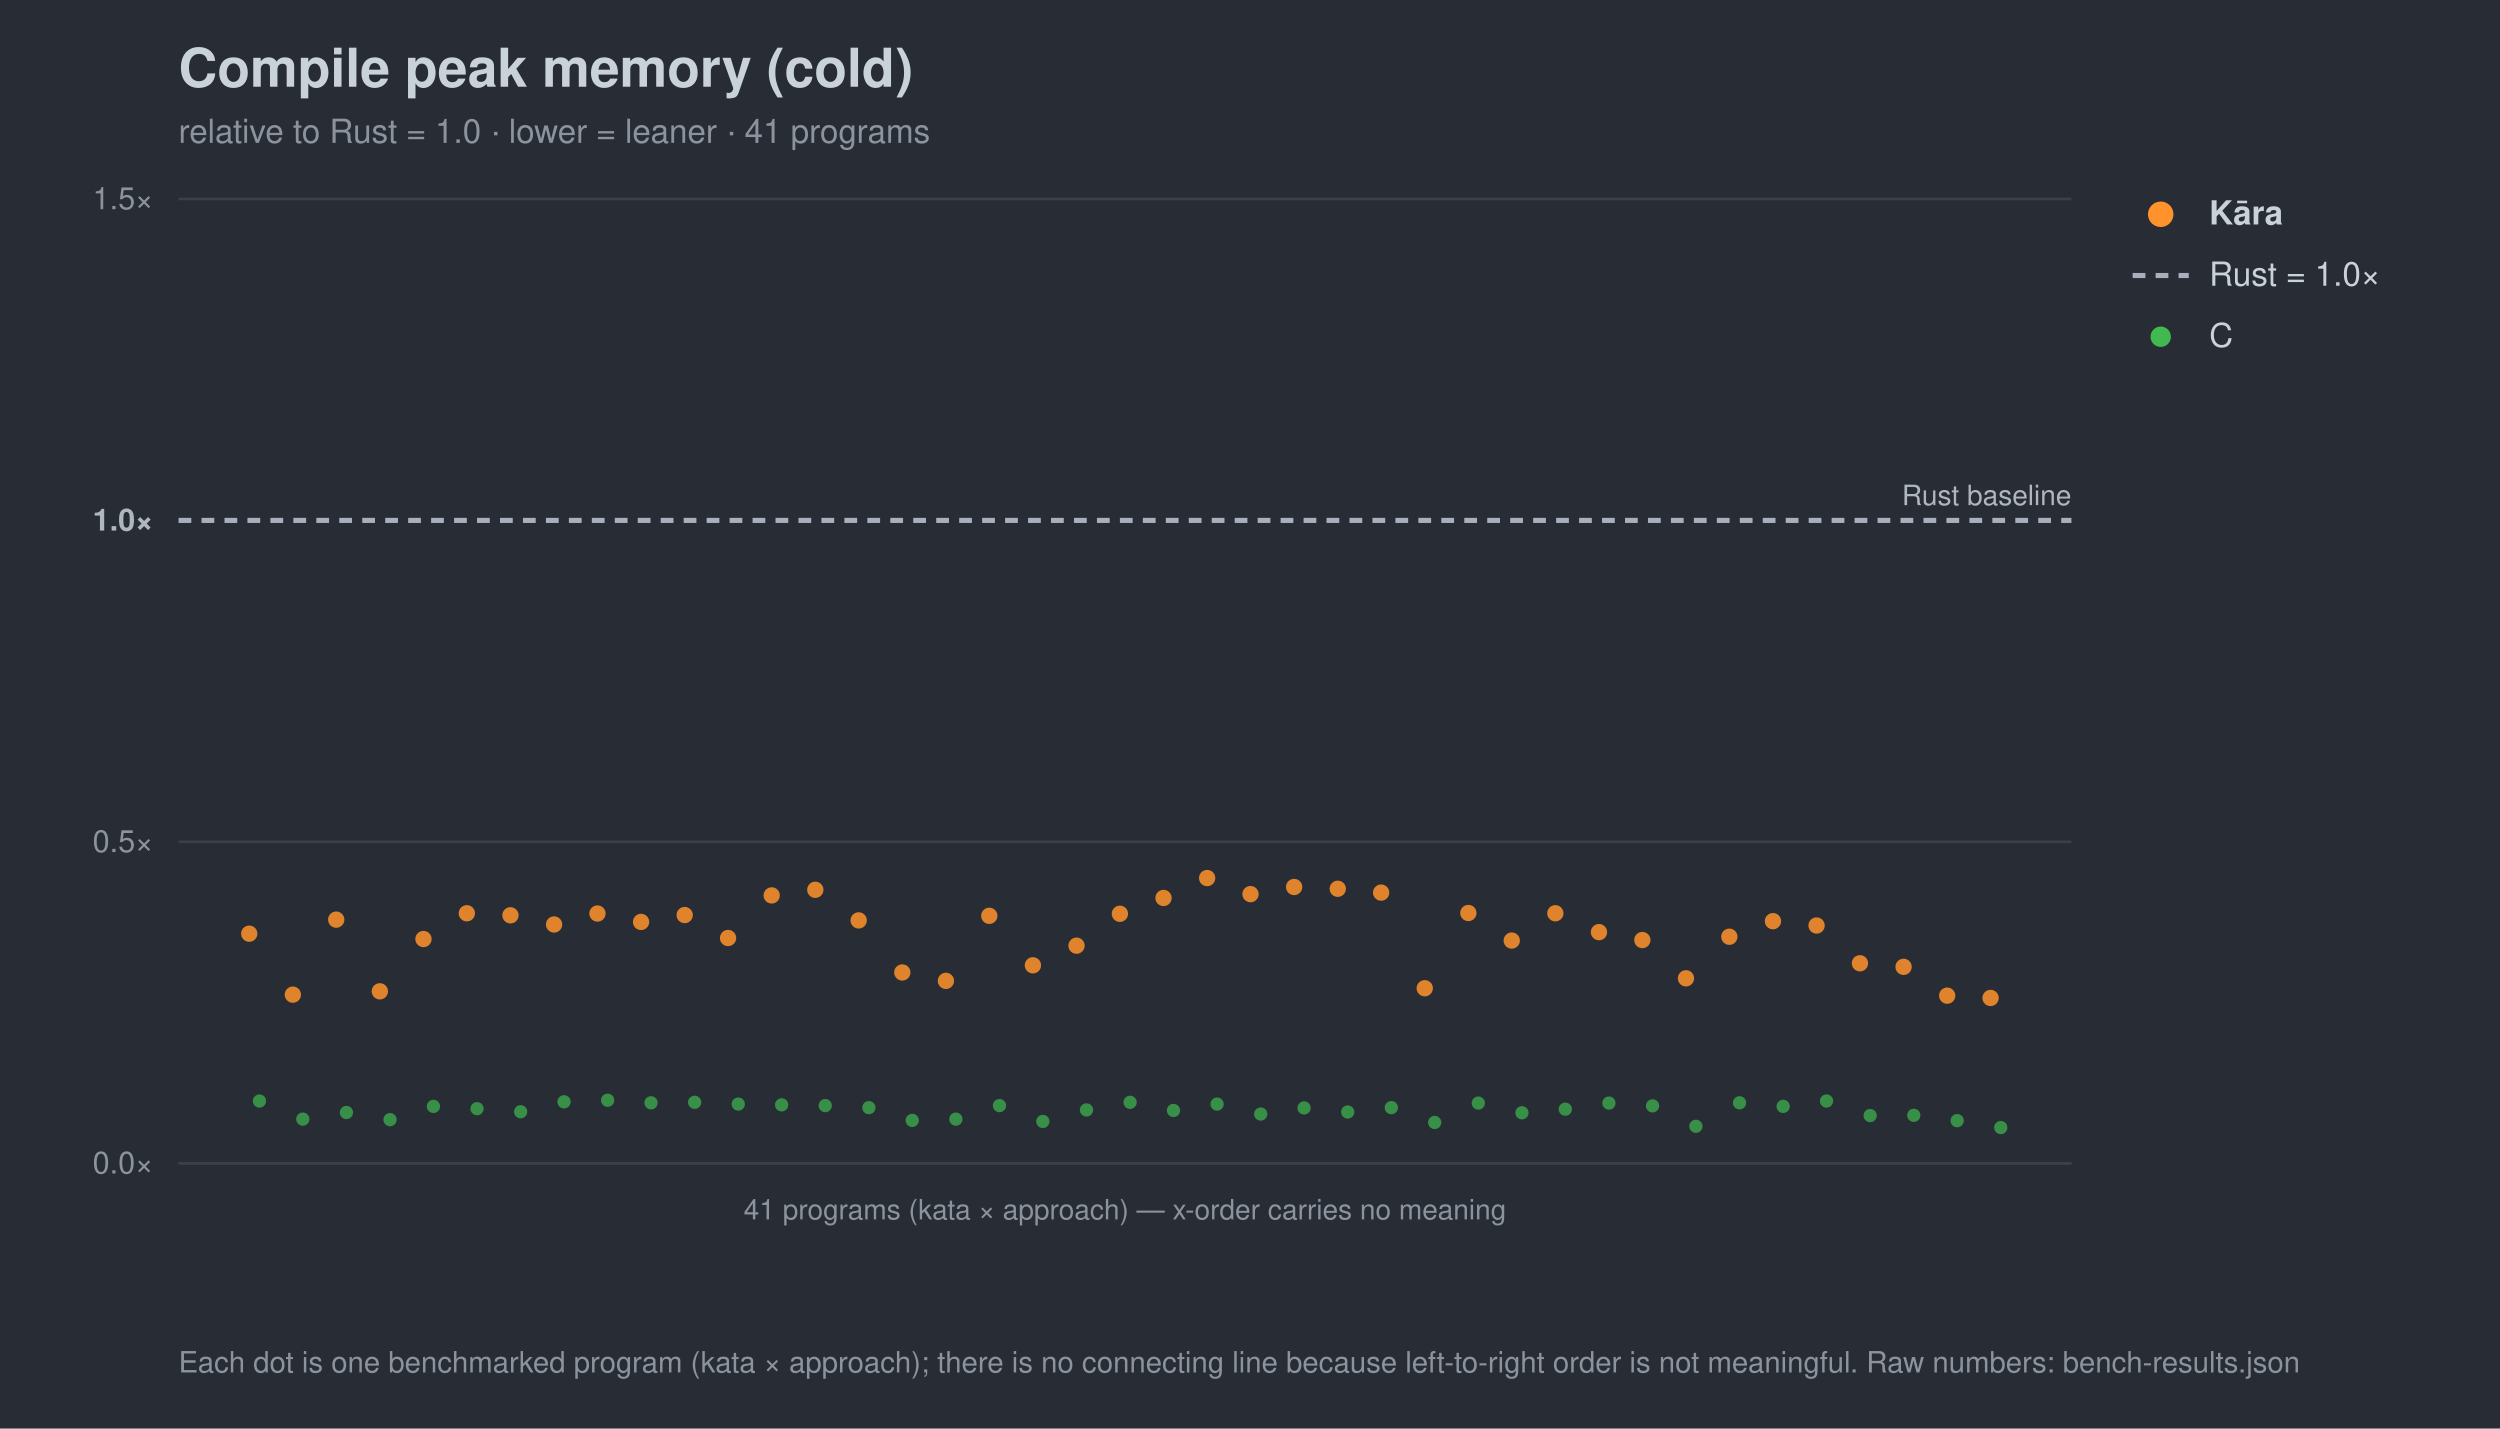
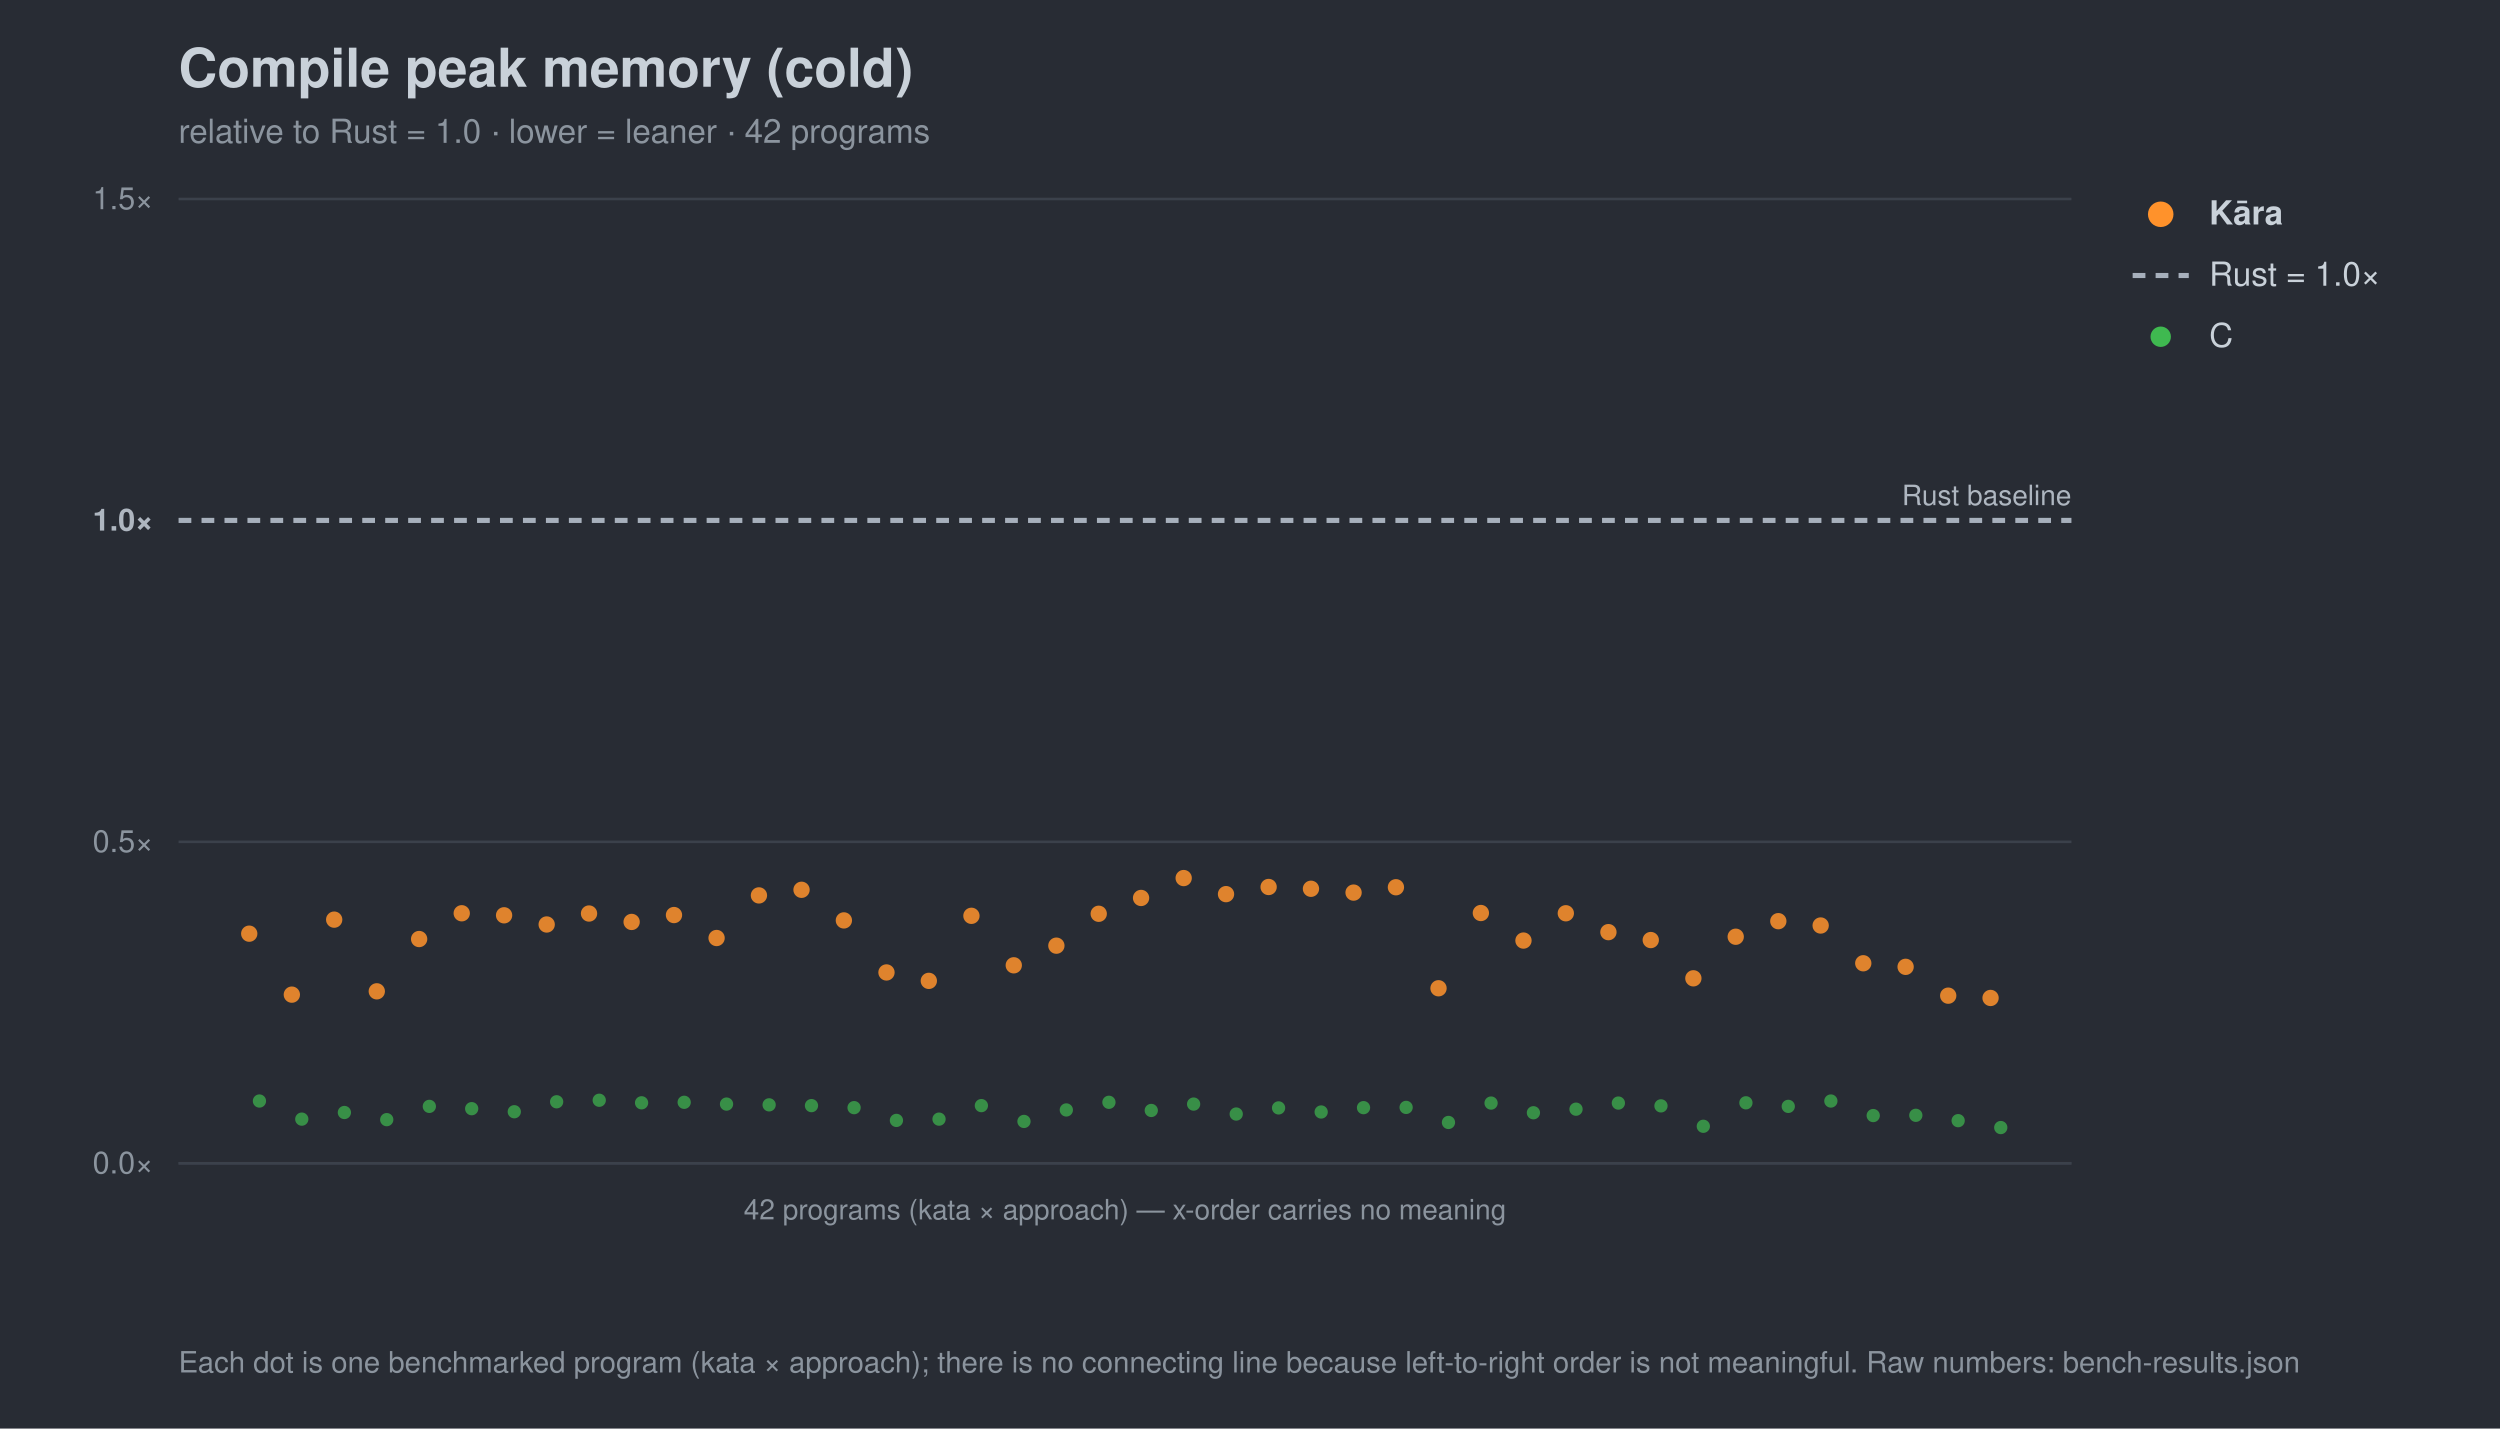
<svg xmlns="http://www.w3.org/2000/svg" width="980" height="560" viewBox="0 0 980 560" font-family="-apple-system,Segoe UI,Helvetica,Arial,sans-serif">
  <rect width="980" height="560" fill="#282c34" />
  <text x="70" y="34" font-size="21" font-weight="700" fill="#c9d1d9">Compile peak memory (cold)</text>
-   <text x="70" y="56" font-size="13" fill="#8b949e">relative to Rust = 1.0 · lower = leaner · 41 programs</text>
+   <text x="70" y="56" font-size="13" fill="#8b949e">relative to Rust = 1.0 · lower = leaner · 42 programs</text>
  <line x1="70" y1="456.0" x2="812" y2="456.0" stroke="#3b414b" stroke-width="1" />
  <text x="60" y="460.0" font-size="12" text-anchor="end" fill="#8b949e">0.0×</text>
  <line x1="70" y1="330.0" x2="812" y2="330.0" stroke="#3b414b" stroke-width="1" />
  <text x="60" y="334.0" font-size="12" text-anchor="end" fill="#8b949e">0.5×</text>
  <line x1="70" y1="204.0" x2="812" y2="204.0" stroke="#a7b0bc" stroke-width="2" stroke-dasharray="5 4" />
  <text x="60" y="208.0" font-size="12" text-anchor="end" fill="#aeb6c0" font-weight="700">1.0×</text>
  <line x1="70" y1="78.0" x2="812" y2="78.0" stroke="#3b414b" stroke-width="1" />
  <text x="60" y="82.0" font-size="12" text-anchor="end" fill="#8b949e">1.5×</text>
  <text x="812" y="198.0" font-size="11" text-anchor="end" fill="#aeb6c0">Rust baseline</text>
  <line x1="70" y1="456" x2="812" y2="456" stroke="#3b414b" />
-   <text x="441.0" y="478" font-size="11" text-anchor="middle" fill="#8b949e">41 programs (kata × approach) — x-order carries no meaning</text>
+   <text x="441.0" y="478" font-size="11" text-anchor="middle" fill="#8b949e">42 programs (kata × approach) — x-order carries no meaning</text>
  <circle cx="101.7" cy="431.6" r="2.6" fill="#3fb950" opacity="0.7" />
-   <circle cx="118.7" cy="438.7" r="2.6" fill="#3fb950" opacity="0.7" />
-   <circle cx="135.8" cy="436.1" r="2.6" fill="#3fb950" opacity="0.7" />
-   <circle cx="152.9" cy="438.9" r="2.6" fill="#3fb950" opacity="0.7" />
-   <circle cx="169.9" cy="433.7" r="2.6" fill="#3fb950" opacity="0.7" />
-   <circle cx="187.0" cy="434.6" r="2.6" fill="#3fb950" opacity="0.7" />
-   <circle cx="204.1" cy="435.8" r="2.6" fill="#3fb950" opacity="0.7" />
-   <circle cx="221.1" cy="431.9" r="2.6" fill="#3fb950" opacity="0.7" />
-   <circle cx="238.2" cy="431.3" r="2.6" fill="#3fb950" opacity="0.7" />
-   <circle cx="255.2" cy="432.3" r="2.6" fill="#3fb950" opacity="0.7" />
-   <circle cx="272.3" cy="432.1" r="2.6" fill="#3fb950" opacity="0.7" />
-   <circle cx="289.4" cy="432.8" r="2.6" fill="#3fb950" opacity="0.7" />
-   <circle cx="306.4" cy="433.1" r="2.6" fill="#3fb950" opacity="0.7" />
-   <circle cx="323.5" cy="433.4" r="2.6" fill="#3fb950" opacity="0.7" />
-   <circle cx="340.6" cy="434.2" r="2.6" fill="#3fb950" opacity="0.7" />
-   <circle cx="357.6" cy="439.2" r="2.6" fill="#3fb950" opacity="0.7" />
-   <circle cx="374.7" cy="438.7" r="2.6" fill="#3fb950" opacity="0.7" />
-   <circle cx="391.8" cy="433.4" r="2.6" fill="#3fb950" opacity="0.7" />
-   <circle cx="408.8" cy="439.6" r="2.6" fill="#3fb950" opacity="0.7" />
-   <circle cx="425.9" cy="435.1" r="2.6" fill="#3fb950" opacity="0.7" />
-   <circle cx="443.0" cy="432.1" r="2.6" fill="#3fb950" opacity="0.7" />
-   <circle cx="460.0" cy="435.3" r="2.6" fill="#3fb950" opacity="0.7" />
-   <circle cx="477.1" cy="432.8" r="2.6" fill="#3fb950" opacity="0.7" />
-   <circle cx="494.2" cy="436.7" r="2.6" fill="#3fb950" opacity="0.7" />
-   <circle cx="511.2" cy="434.3" r="2.6" fill="#3fb950" opacity="0.7" />
-   <circle cx="528.3" cy="435.9" r="2.6" fill="#3fb950" opacity="0.7" />
-   <circle cx="545.4" cy="434.2" r="2.6" fill="#3fb950" opacity="0.7" />
-   <circle cx="562.4" cy="440.0" r="2.6" fill="#3fb950" opacity="0.7" />
-   <circle cx="579.5" cy="432.4" r="2.6" fill="#3fb950" opacity="0.7" />
-   <circle cx="596.6" cy="436.2" r="2.6" fill="#3fb950" opacity="0.7" />
-   <circle cx="613.6" cy="434.8" r="2.6" fill="#3fb950" opacity="0.7" />
-   <circle cx="630.7" cy="432.4" r="2.6" fill="#3fb950" opacity="0.7" />
-   <circle cx="647.8" cy="433.5" r="2.6" fill="#3fb950" opacity="0.7" />
-   <circle cx="664.8" cy="441.5" r="2.6" fill="#3fb950" opacity="0.7" />
-   <circle cx="681.9" cy="432.3" r="2.6" fill="#3fb950" opacity="0.7" />
-   <circle cx="699.0" cy="433.7" r="2.6" fill="#3fb950" opacity="0.7" />
-   <circle cx="716.0" cy="431.6" r="2.6" fill="#3fb950" opacity="0.7" />
-   <circle cx="733.1" cy="437.3" r="2.6" fill="#3fb950" opacity="0.7" />
-   <circle cx="750.2" cy="437.2" r="2.6" fill="#3fb950" opacity="0.7" />
-   <circle cx="767.2" cy="439.3" r="2.6" fill="#3fb950" opacity="0.7" />
+   <circle cx="118.3" cy="438.7" r="2.6" fill="#3fb950" opacity="0.7" />
+   <circle cx="135.0" cy="436.1" r="2.6" fill="#3fb950" opacity="0.7" />
+   <circle cx="151.6" cy="438.9" r="2.6" fill="#3fb950" opacity="0.7" />
+   <circle cx="168.3" cy="433.7" r="2.6" fill="#3fb950" opacity="0.7" />
+   <circle cx="184.9" cy="434.6" r="2.6" fill="#3fb950" opacity="0.7" />
+   <circle cx="201.6" cy="435.8" r="2.6" fill="#3fb950" opacity="0.7" />
+   <circle cx="218.2" cy="431.9" r="2.6" fill="#3fb950" opacity="0.7" />
+   <circle cx="234.9" cy="431.3" r="2.6" fill="#3fb950" opacity="0.7" />
+   <circle cx="251.5" cy="432.3" r="2.6" fill="#3fb950" opacity="0.7" />
+   <circle cx="268.2" cy="432.1" r="2.6" fill="#3fb950" opacity="0.7" />
+   <circle cx="284.8" cy="432.8" r="2.6" fill="#3fb950" opacity="0.7" />
+   <circle cx="301.5" cy="433.1" r="2.6" fill="#3fb950" opacity="0.7" />
+   <circle cx="318.1" cy="433.4" r="2.6" fill="#3fb950" opacity="0.7" />
+   <circle cx="334.8" cy="434.2" r="2.6" fill="#3fb950" opacity="0.7" />
+   <circle cx="351.4" cy="439.2" r="2.6" fill="#3fb950" opacity="0.7" />
+   <circle cx="368.1" cy="438.7" r="2.6" fill="#3fb950" opacity="0.7" />
+   <circle cx="384.7" cy="433.4" r="2.6" fill="#3fb950" opacity="0.7" />
+   <circle cx="401.4" cy="439.6" r="2.6" fill="#3fb950" opacity="0.7" />
+   <circle cx="418.0" cy="435.1" r="2.6" fill="#3fb950" opacity="0.7" />
+   <circle cx="434.7" cy="432.1" r="2.6" fill="#3fb950" opacity="0.7" />
+   <circle cx="451.3" cy="435.3" r="2.6" fill="#3fb950" opacity="0.7" />
+   <circle cx="467.9" cy="432.8" r="2.6" fill="#3fb950" opacity="0.7" />
+   <circle cx="484.6" cy="436.7" r="2.6" fill="#3fb950" opacity="0.7" />
+   <circle cx="501.2" cy="434.3" r="2.6" fill="#3fb950" opacity="0.7" />
+   <circle cx="517.9" cy="435.9" r="2.6" fill="#3fb950" opacity="0.7" />
+   <circle cx="534.5" cy="434.2" r="2.6" fill="#3fb950" opacity="0.7" />
+   <circle cx="551.2" cy="434.1" r="2.6" fill="#3fb950" opacity="0.7" />
+   <circle cx="567.8" cy="440.0" r="2.6" fill="#3fb950" opacity="0.7" />
+   <circle cx="584.5" cy="432.4" r="2.6" fill="#3fb950" opacity="0.7" />
+   <circle cx="601.1" cy="436.2" r="2.6" fill="#3fb950" opacity="0.7" />
+   <circle cx="617.8" cy="434.8" r="2.6" fill="#3fb950" opacity="0.7" />
+   <circle cx="634.4" cy="432.4" r="2.6" fill="#3fb950" opacity="0.7" />
+   <circle cx="651.1" cy="433.5" r="2.6" fill="#3fb950" opacity="0.7" />
+   <circle cx="667.7" cy="441.5" r="2.6" fill="#3fb950" opacity="0.7" />
+   <circle cx="684.4" cy="432.3" r="2.6" fill="#3fb950" opacity="0.7" />
+   <circle cx="701.0" cy="433.7" r="2.6" fill="#3fb950" opacity="0.7" />
+   <circle cx="717.7" cy="431.6" r="2.6" fill="#3fb950" opacity="0.7" />
+   <circle cx="734.3" cy="437.3" r="2.6" fill="#3fb950" opacity="0.7" />
+   <circle cx="751.0" cy="437.2" r="2.6" fill="#3fb950" opacity="0.7" />
+   <circle cx="767.6" cy="439.3" r="2.6" fill="#3fb950" opacity="0.7" />
  <circle cx="784.3" cy="442.0" r="2.6" fill="#3fb950" opacity="0.7" />
  <circle cx="97.7" cy="366.0" r="3.2" fill="#ff922b" opacity="0.85" />
-   <circle cx="114.8" cy="389.9" r="3.2" fill="#ff922b" opacity="0.85" />
-   <circle cx="131.8" cy="360.5" r="3.2" fill="#ff922b" opacity="0.85" />
-   <circle cx="148.9" cy="388.6" r="3.2" fill="#ff922b" opacity="0.85" />
-   <circle cx="166.0" cy="368.1" r="3.2" fill="#ff922b" opacity="0.85" />
-   <circle cx="183.0" cy="358.0" r="3.2" fill="#ff922b" opacity="0.85" />
-   <circle cx="200.1" cy="358.8" r="3.2" fill="#ff922b" opacity="0.85" />
-   <circle cx="217.2" cy="362.4" r="3.2" fill="#ff922b" opacity="0.85" />
-   <circle cx="234.2" cy="358.1" r="3.2" fill="#ff922b" opacity="0.85" />
-   <circle cx="251.3" cy="361.4" r="3.2" fill="#ff922b" opacity="0.85" />
-   <circle cx="268.4" cy="358.7" r="3.2" fill="#ff922b" opacity="0.85" />
-   <circle cx="285.4" cy="367.7" r="3.2" fill="#ff922b" opacity="0.85" />
-   <circle cx="302.5" cy="351.0" r="3.2" fill="#ff922b" opacity="0.85" />
-   <circle cx="319.6" cy="348.8" r="3.2" fill="#ff922b" opacity="0.85" />
-   <circle cx="336.6" cy="360.8" r="3.2" fill="#ff922b" opacity="0.85" />
-   <circle cx="353.7" cy="381.2" r="3.2" fill="#ff922b" opacity="0.85" />
-   <circle cx="370.8" cy="384.5" r="3.2" fill="#ff922b" opacity="0.85" />
-   <circle cx="387.8" cy="359.0" r="3.2" fill="#ff922b" opacity="0.85" />
-   <circle cx="404.9" cy="378.4" r="3.2" fill="#ff922b" opacity="0.85" />
-   <circle cx="422.0" cy="370.7" r="3.2" fill="#ff922b" opacity="0.85" />
-   <circle cx="439.0" cy="358.2" r="3.2" fill="#ff922b" opacity="0.85" />
-   <circle cx="456.1" cy="352.0" r="3.2" fill="#ff922b" opacity="0.85" />
-   <circle cx="473.2" cy="344.2" r="3.2" fill="#ff922b" opacity="0.85" />
-   <circle cx="490.2" cy="350.5" r="3.2" fill="#ff922b" opacity="0.85" />
-   <circle cx="507.3" cy="347.7" r="3.2" fill="#ff922b" opacity="0.85" />
-   <circle cx="524.4" cy="348.4" r="3.2" fill="#ff922b" opacity="0.85" />
-   <circle cx="541.4" cy="349.9" r="3.2" fill="#ff922b" opacity="0.85" />
-   <circle cx="558.5" cy="387.4" r="3.2" fill="#ff922b" opacity="0.85" />
-   <circle cx="575.6" cy="357.9" r="3.2" fill="#ff922b" opacity="0.85" />
-   <circle cx="592.6" cy="368.7" r="3.2" fill="#ff922b" opacity="0.85" />
-   <circle cx="609.7" cy="358.0" r="3.2" fill="#ff922b" opacity="0.85" />
-   <circle cx="626.8" cy="365.4" r="3.2" fill="#ff922b" opacity="0.85" />
-   <circle cx="643.8" cy="368.5" r="3.2" fill="#ff922b" opacity="0.85" />
-   <circle cx="660.9" cy="383.5" r="3.2" fill="#ff922b" opacity="0.85" />
-   <circle cx="677.9" cy="367.2" r="3.2" fill="#ff922b" opacity="0.85" />
-   <circle cx="695.0" cy="361.1" r="3.2" fill="#ff922b" opacity="0.85" />
-   <circle cx="712.1" cy="362.8" r="3.2" fill="#ff922b" opacity="0.85" />
-   <circle cx="729.1" cy="377.6" r="3.2" fill="#ff922b" opacity="0.85" />
-   <circle cx="746.2" cy="379.0" r="3.2" fill="#ff922b" opacity="0.85" />
-   <circle cx="763.3" cy="390.3" r="3.2" fill="#ff922b" opacity="0.85" />
+   <circle cx="114.4" cy="389.9" r="3.2" fill="#ff922b" opacity="0.85" />
+   <circle cx="131.0" cy="360.5" r="3.2" fill="#ff922b" opacity="0.85" />
+   <circle cx="147.7" cy="388.6" r="3.2" fill="#ff922b" opacity="0.85" />
+   <circle cx="164.3" cy="368.1" r="3.2" fill="#ff922b" opacity="0.85" />
+   <circle cx="181.0" cy="358.0" r="3.2" fill="#ff922b" opacity="0.85" />
+   <circle cx="197.6" cy="358.8" r="3.2" fill="#ff922b" opacity="0.85" />
+   <circle cx="214.3" cy="362.4" r="3.2" fill="#ff922b" opacity="0.85" />
+   <circle cx="230.9" cy="358.1" r="3.2" fill="#ff922b" opacity="0.85" />
+   <circle cx="247.6" cy="361.4" r="3.2" fill="#ff922b" opacity="0.85" />
+   <circle cx="264.2" cy="358.7" r="3.2" fill="#ff922b" opacity="0.85" />
+   <circle cx="280.9" cy="367.7" r="3.2" fill="#ff922b" opacity="0.85" />
+   <circle cx="297.5" cy="351.0" r="3.2" fill="#ff922b" opacity="0.85" />
+   <circle cx="314.2" cy="348.8" r="3.2" fill="#ff922b" opacity="0.85" />
+   <circle cx="330.8" cy="360.8" r="3.2" fill="#ff922b" opacity="0.85" />
+   <circle cx="347.5" cy="381.2" r="3.2" fill="#ff922b" opacity="0.85" />
+   <circle cx="364.1" cy="384.5" r="3.2" fill="#ff922b" opacity="0.85" />
+   <circle cx="380.8" cy="359.0" r="3.2" fill="#ff922b" opacity="0.85" />
+   <circle cx="397.4" cy="378.4" r="3.2" fill="#ff922b" opacity="0.85" />
+   <circle cx="414.1" cy="370.7" r="3.2" fill="#ff922b" opacity="0.85" />
+   <circle cx="430.7" cy="358.2" r="3.2" fill="#ff922b" opacity="0.85" />
+   <circle cx="447.3" cy="352.0" r="3.2" fill="#ff922b" opacity="0.85" />
+   <circle cx="464.0" cy="344.2" r="3.2" fill="#ff922b" opacity="0.85" />
+   <circle cx="480.6" cy="350.5" r="3.2" fill="#ff922b" opacity="0.85" />
+   <circle cx="497.3" cy="347.7" r="3.2" fill="#ff922b" opacity="0.85" />
+   <circle cx="513.9" cy="348.4" r="3.2" fill="#ff922b" opacity="0.85" />
+   <circle cx="530.6" cy="349.9" r="3.2" fill="#ff922b" opacity="0.85" />
+   <circle cx="547.2" cy="347.8" r="3.2" fill="#ff922b" opacity="0.85" />
+   <circle cx="563.9" cy="387.4" r="3.2" fill="#ff922b" opacity="0.85" />
+   <circle cx="580.5" cy="357.9" r="3.2" fill="#ff922b" opacity="0.85" />
+   <circle cx="597.2" cy="368.7" r="3.2" fill="#ff922b" opacity="0.85" />
+   <circle cx="613.8" cy="358.0" r="3.2" fill="#ff922b" opacity="0.85" />
+   <circle cx="630.5" cy="365.4" r="3.2" fill="#ff922b" opacity="0.85" />
+   <circle cx="647.1" cy="368.5" r="3.2" fill="#ff922b" opacity="0.85" />
+   <circle cx="663.8" cy="383.5" r="3.2" fill="#ff922b" opacity="0.85" />
+   <circle cx="680.4" cy="367.2" r="3.2" fill="#ff922b" opacity="0.85" />
+   <circle cx="697.1" cy="361.1" r="3.2" fill="#ff922b" opacity="0.85" />
+   <circle cx="713.7" cy="362.8" r="3.2" fill="#ff922b" opacity="0.85" />
+   <circle cx="730.4" cy="377.6" r="3.2" fill="#ff922b" opacity="0.85" />
+   <circle cx="747.0" cy="379.0" r="3.2" fill="#ff922b" opacity="0.85" />
+   <circle cx="763.7" cy="390.3" r="3.2" fill="#ff922b" opacity="0.85" />
  <circle cx="780.3" cy="391.2" r="3.2" fill="#ff922b" opacity="0.85" />
  <circle cx="847" cy="84" r="5" fill="#ff922b" />
  <text x="866" y="88" font-size="13" fill="#c9d1d9" font-weight="700">Kāra</text>
  <line x1="836" y1="108" x2="858" y2="108" stroke="#a7b0bc" stroke-width="2" stroke-dasharray="5 4" />
  <text x="866" y="112" font-size="13" fill="#c9d1d9" font-weight="400">Rust = 1.0×</text>
  <circle cx="847" cy="132" r="4" fill="#3fb950" />
  <text x="866" y="136" font-size="13" fill="#c9d1d9" font-weight="400">C</text>
  <text x="70" y="538" font-size="11.5" fill="#8b949e">Each dot is one benchmarked program (kata × approach); there is no connecting line because left-to-right order is not meaningful. Raw numbers: bench-results.json</text>
</svg>
